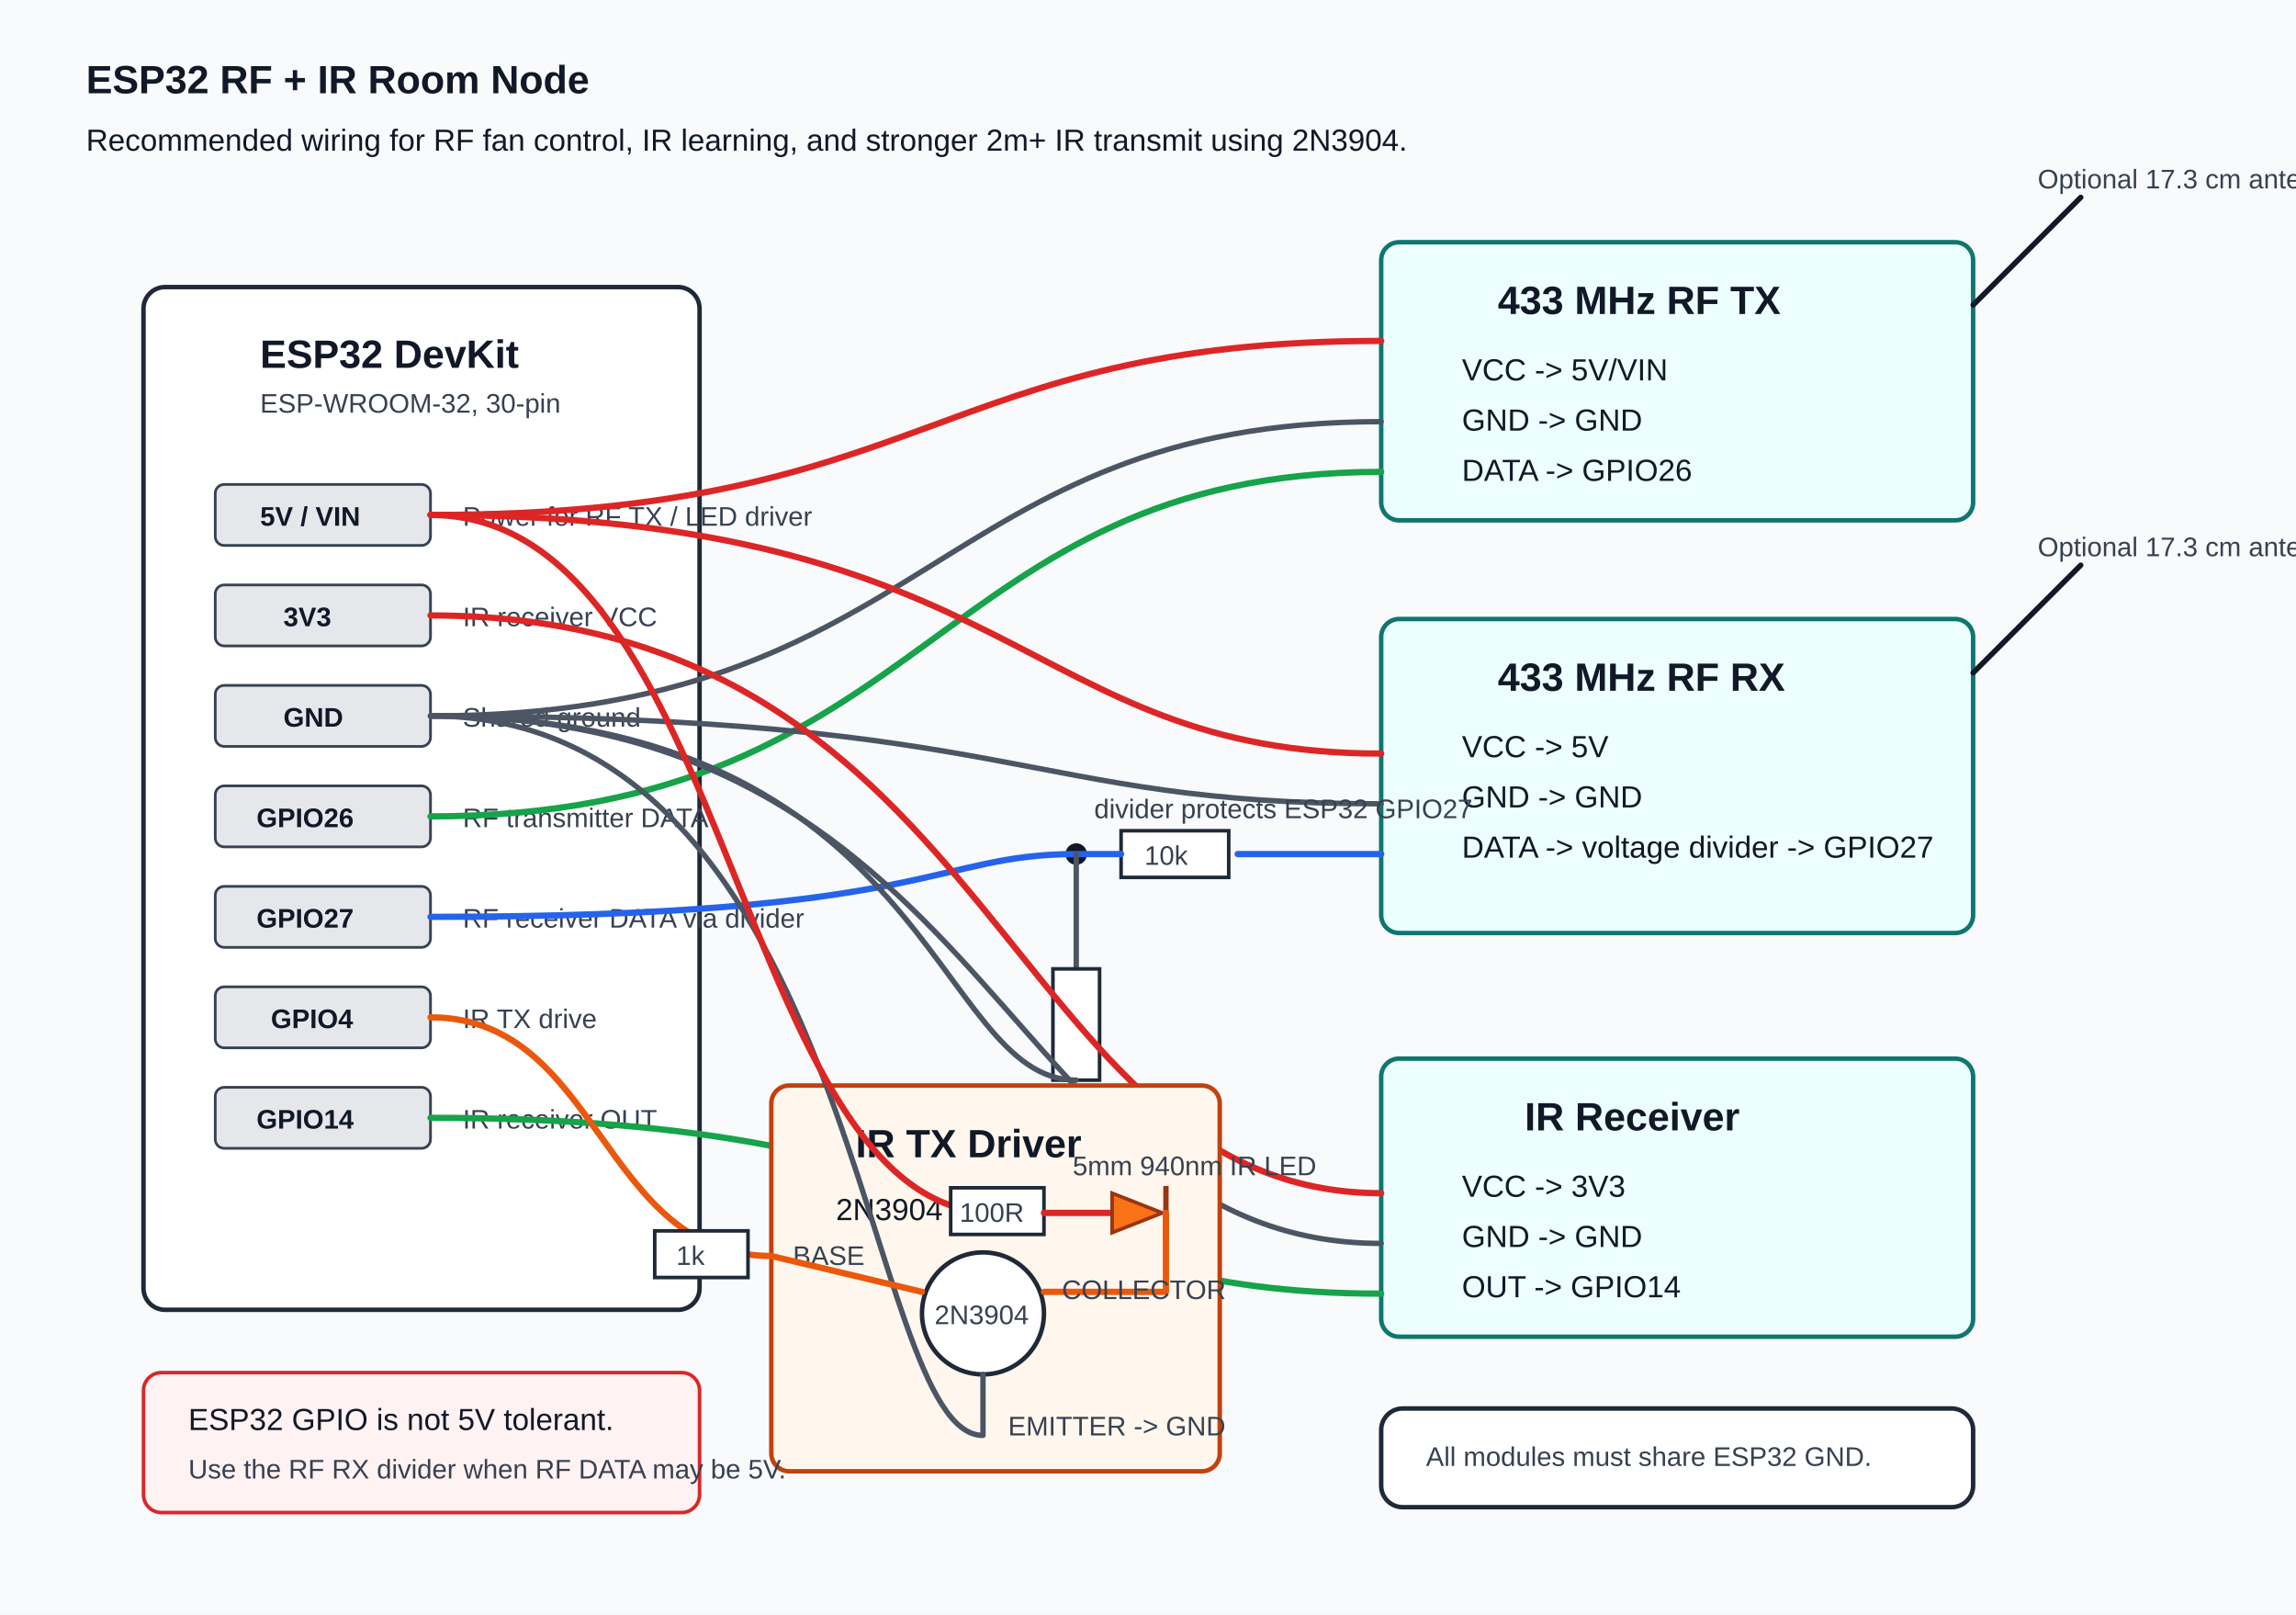
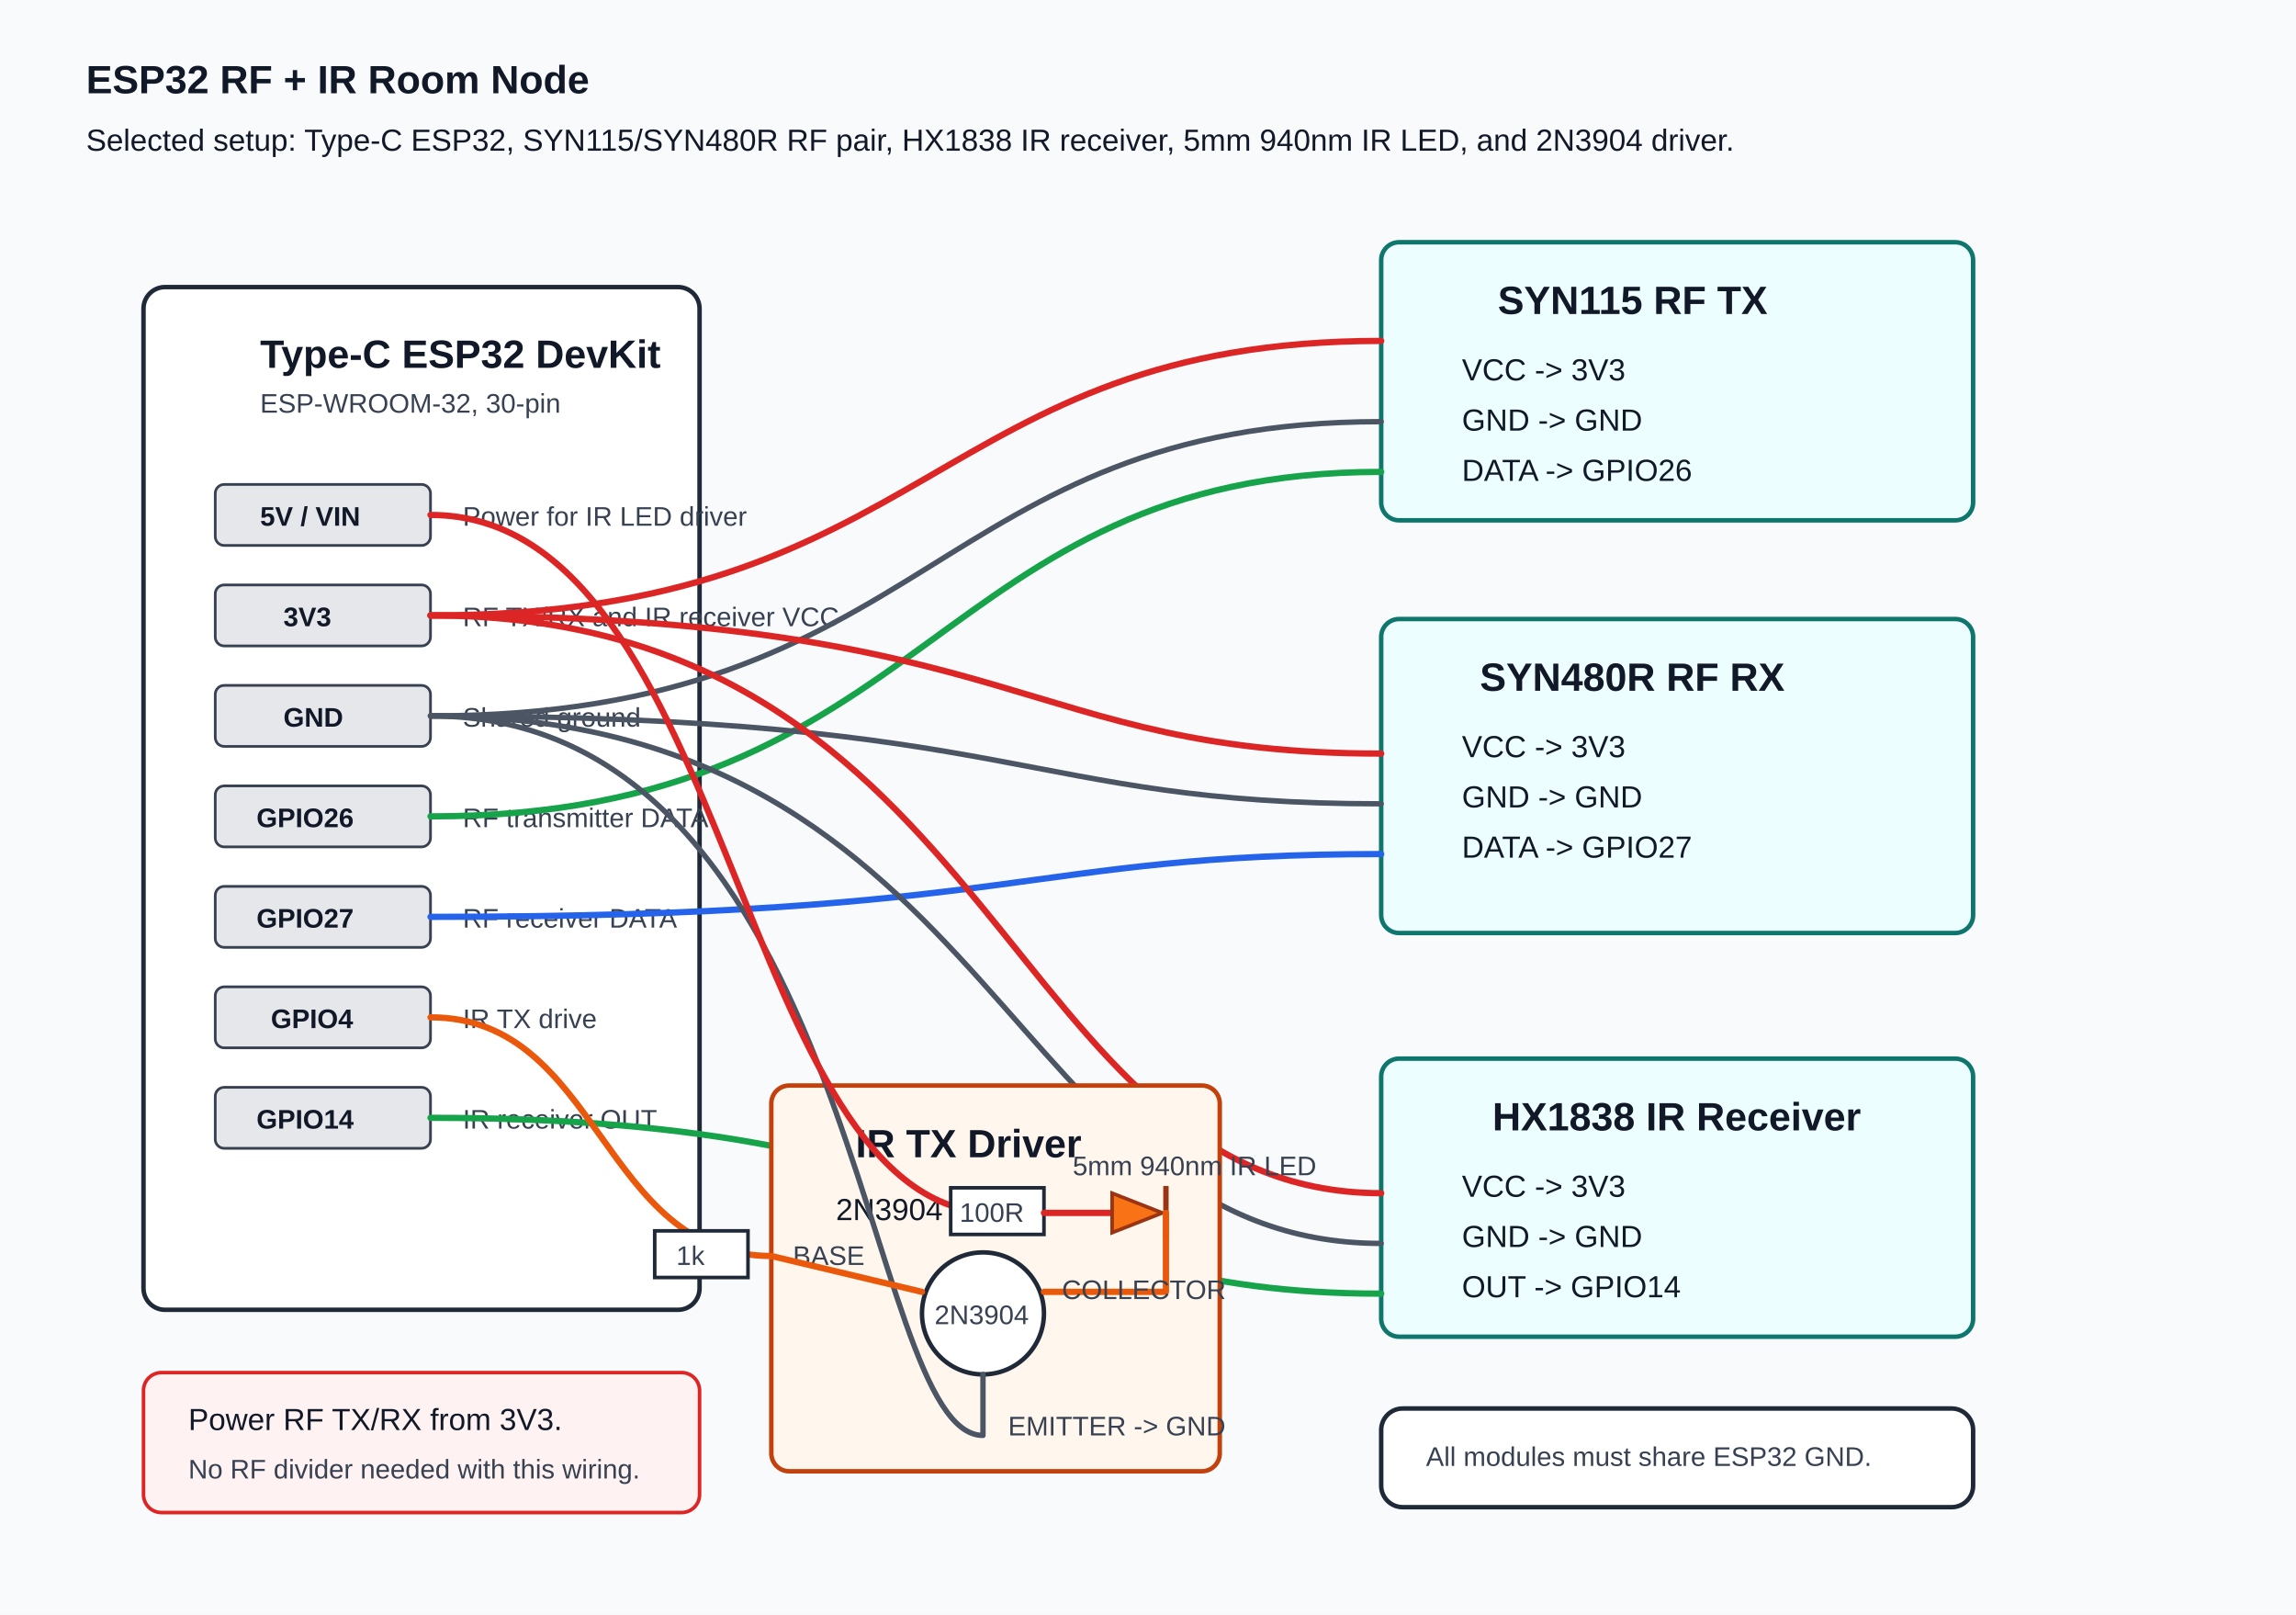
<svg xmlns="http://www.w3.org/2000/svg" width="1280" height="900" viewBox="0 0 1280 900" role="img" aria-labelledby="title desc">
  <defs>
    <style>
      .bg { fill: #f8fafc; }
      .box { fill: #ffffff; stroke: #1f2937; stroke-width: 2.5; rx: 12; }
      .module { fill: #ecfeff; stroke: #0f766e; stroke-width: 2.5; rx: 10; }
      .driver { fill: #fff7ed; stroke: #c2410c; stroke-width: 2.5; rx: 10; }
      .warn { fill: #fef2f2; stroke: #dc2626; stroke-width: 2; rx: 10; }
      .pin { fill: #e5e7eb; stroke: #374151; stroke-width: 1.5; rx: 5; }
      .wire { fill: none; stroke: #111827; stroke-width: 3; stroke-linecap: round; stroke-linejoin: round; }
      .wire-red { fill: none; stroke: #dc2626; stroke-width: 3.5; stroke-linecap: round; stroke-linejoin: round; }
      .wire-green { fill: none; stroke: #16a34a; stroke-width: 3.5; stroke-linecap: round; stroke-linejoin: round; }
      .wire-blue { fill: none; stroke: #2563eb; stroke-width: 3.5; stroke-linecap: round; stroke-linejoin: round; }
      .wire-orange { fill: none; stroke: #ea580c; stroke-width: 3.5; stroke-linecap: round; stroke-linejoin: round; }
      .wire-gray { fill: none; stroke: #4b5563; stroke-width: 3; stroke-linecap: round; stroke-linejoin: round; }
      .label { font-family: Arial, Helvetica, sans-serif; fill: #111827; font-size: 22px; font-weight: 700; }
      .small { font-family: Arial, Helvetica, sans-serif; fill: #111827; font-size: 17px; }
      .tiny { font-family: Arial, Helvetica, sans-serif; fill: #374151; font-size: 15px; }
      .net { font-family: Arial, Helvetica, sans-serif; fill: #111827; font-size: 15px; font-weight: 700; }
    </style>
  </defs>
  <rect class="bg" x="0" y="0" width="1280" height="900" />
  <text class="label" x="48" y="52">ESP32 RF + IR Room Node</text>
-   <text class="small" x="48" y="84">Recommended wiring for RF fan control, IR learning, and stronger 2m+ IR transmit using 2N3904.</text>
+   <text class="small" x="48" y="84">Selected setup: Type-C ESP32, SYN115/SYN480R RF pair, HX1838 IR receiver, 5mm 940nm IR LED, and 2N3904 driver.</text>
  <rect class="box" x="80" y="160" width="310" height="570" />
-   <text class="label" x="145" y="205">ESP32 DevKit</text>
+   <text class="label" x="145" y="205">Type-C ESP32 DevKit</text>
  <text class="tiny" x="145" y="230">ESP-WROOM-32, 30-pin</text>
  <rect class="pin" x="120" y="270" width="120" height="34" />
  <text class="net" x="145" y="293">5V / VIN</text>
  <rect class="pin" x="120" y="326" width="120" height="34" />
  <text class="net" x="158" y="349">3V3</text>
  <rect class="pin" x="120" y="382" width="120" height="34" />
  <text class="net" x="158" y="405">GND</text>
  <rect class="pin" x="120" y="438" width="120" height="34" />
  <text class="net" x="143" y="461">GPIO26</text>
  <rect class="pin" x="120" y="494" width="120" height="34" />
  <text class="net" x="143" y="517">GPIO27</text>
  <rect class="pin" x="120" y="550" width="120" height="34" />
  <text class="net" x="151" y="573">GPIO4</text>
  <rect class="pin" x="120" y="606" width="120" height="34" />
  <text class="net" x="143" y="629">GPIO14</text>
-   <text class="tiny" x="258" y="293">Power for RF TX / LED driver</text>
-   <text class="tiny" x="258" y="349">IR receiver VCC</text>
+   <text class="tiny" x="258" y="293">Power for IR LED driver</text>
+   <text class="tiny" x="258" y="349">RF TX/RX and IR receiver VCC</text>
  <text class="tiny" x="258" y="405">Shared ground</text>
  <text class="tiny" x="258" y="461">RF transmitter DATA</text>
-   <text class="tiny" x="258" y="517">RF receiver DATA via divider</text>
+   <text class="tiny" x="258" y="517">RF receiver DATA</text>
  <text class="tiny" x="258" y="573">IR TX drive</text>
  <text class="tiny" x="258" y="629">IR receiver OUT</text>
  <rect class="module" x="770" y="135" width="330" height="155" />
-   <text class="label" x="835" y="175">433 MHz RF TX</text>
-   <text class="small" x="815" y="212">VCC -&gt; 5V/VIN</text>
+   <text class="label" x="835" y="175">SYN115 RF TX</text>
+   <text class="small" x="815" y="212">VCC -&gt; 3V3</text>
  <text class="small" x="815" y="240">GND -&gt; GND</text>
  <text class="small" x="815" y="268">DATA -&gt; GPIO26</text>
-   <path class="wire-red" d="M240 287 C520 287 520 190 770 190" />
+   <path class="wire-red" d="M240 343 C520 343 520 190 770 190" />
  <path class="wire-gray" d="M240 399 C520 399 520 235 770 235" />
  <path class="wire-green" d="M240 455 C520 455 520 263 770 263" />
-   <line class="wire" x1="1100" y1="170" x2="1160" y2="110" />
-   <text class="tiny" x="1136" y="105">Optional 17.3 cm antenna</text>
  <rect class="module" x="770" y="345" width="330" height="175" />
-   <text class="label" x="835" y="385">433 MHz RF RX</text>
-   <text class="small" x="815" y="422">VCC -&gt; 5V</text>
+   <text class="label" x="825" y="385">SYN480R RF RX</text>
+   <text class="small" x="815" y="422">VCC -&gt; 3V3</text>
  <text class="small" x="815" y="450">GND -&gt; GND</text>
-   <text class="small" x="815" y="478">DATA -&gt; voltage divider -&gt; GPIO27</text>
-   <path class="wire-red" d="M240 287 C570 287 570 420 770 420" />
+   <text class="small" x="815" y="478">DATA -&gt; GPIO27</text>
+   <path class="wire-red" d="M240 343 C570 343 570 420 770 420" />
  <path class="wire-gray" d="M240 399 C570 399 570 448 770 448" />
-   <path class="wire-blue" d="M770 476 L690 476" />
-   <rect x="625" y="463" width="60" height="26" fill="#ffffff" stroke="#1f2937" stroke-width="2" />
-   <text class="tiny" x="638" y="482">10k</text>
-   <circle cx="600" cy="476" r="6" fill="#111827" />
-   <path class="wire-blue" d="M625 476 L600 476 C520 476 520 511 240 511" />
-   <path class="wire-gray" d="M600 476 L600 540" />
-   <rect x="587" y="540" width="26" height="62" fill="#ffffff" stroke="#1f2937" stroke-width="2" />
-   <text class="tiny" x="572" y="632">20k or 22k</text>
-   <path class="wire-gray" d="M600 602 C520 602 520 399 240 399" />
-   <text class="tiny" x="610" y="456">divider protects ESP32 GPIO27</text>
-   <line class="wire" x1="1100" y1="375" x2="1160" y2="315" />
-   <text class="tiny" x="1136" y="310">Optional 17.3 cm antenna</text>
+   <path class="wire-blue" d="M770 476 C570 476 570 511 240 511" />
  <rect class="module" x="770" y="590" width="330" height="155" />
-   <text class="label" x="850" y="630">IR Receiver</text>
+   <text class="label" x="832" y="630">HX1838 IR Receiver</text>
  <text class="small" x="815" y="667">VCC -&gt; 3V3</text>
  <text class="small" x="815" y="695">GND -&gt; GND</text>
  <text class="small" x="815" y="723">OUT -&gt; GPIO14</text>
  <path class="wire-red" d="M240 343 C560 343 560 665 770 665" />
  <path class="wire-gray" d="M240 399 C560 399 560 693 770 693" />
  <path class="wire-green" d="M240 623 C560 623 560 721 770 721" />
  <rect class="driver" x="430" y="605" width="250" height="215" />
  <text class="label" x="477" y="645">IR TX Driver</text>
  <text class="small" x="466" y="680">2N3904 NPN</text>
  <path class="wire-orange" d="M240 567 C335 567 335 700 430 700" />
  <rect x="365" y="686" width="52" height="26" fill="#ffffff" stroke="#1f2937" stroke-width="2" />
  <text class="tiny" x="377" y="705">1k</text>
  <text class="tiny" x="442" y="705">BASE</text>
  <circle cx="548" cy="732" r="34" fill="#ffffff" stroke="#1f2937" stroke-width="2.5" />
  <text class="tiny" x="521" y="738">2N3904</text>
  <path class="wire-gray" d="M548 766 L548 800 C480 800 480 399 240 399" />
  <text class="tiny" x="562" y="800">EMITTER -&gt; GND</text>
  <path class="wire-orange" d="M430 700 L514 720" />
  <path class="wire-red" d="M240 287 C410 287 410 676 555 676" />
  <rect x="530" y="662" width="52" height="26" fill="#ffffff" stroke="#1f2937" stroke-width="2" />
  <text class="tiny" x="535" y="681">100R</text>
  <path class="wire-red" d="M582 676 L620 676" />
  <path d="M620 665 L620 687 L648 676 Z" fill="#f97316" stroke="#9a3412" stroke-width="2" />
  <line x1="650" y1="661" x2="650" y2="691" stroke="#9a3412" stroke-width="3" />
  <text class="tiny" x="598" y="655">5mm 940nm IR LED</text>
  <path class="wire-orange" d="M650 676 L650 720 L582 720" />
  <text class="tiny" x="592" y="724">COLLECTOR</text>
  <rect class="warn" x="80" y="765" width="310" height="78" />
-   <text class="small" x="105" y="797">ESP32 GPIO is not 5V tolerant.</text>
-   <text class="tiny" x="105" y="824">Use the RF RX divider when RF DATA may be 5V.</text>
+   <text class="small" x="105" y="797">Power RF TX/RX from 3V3.</text>
+   <text class="tiny" x="105" y="824">No RF divider needed with this wiring.</text>
  <rect class="box" x="770" y="785" width="330" height="55" />
  <text class="tiny" x="795" y="817">All modules must share ESP32 GND.</text>
</svg>
